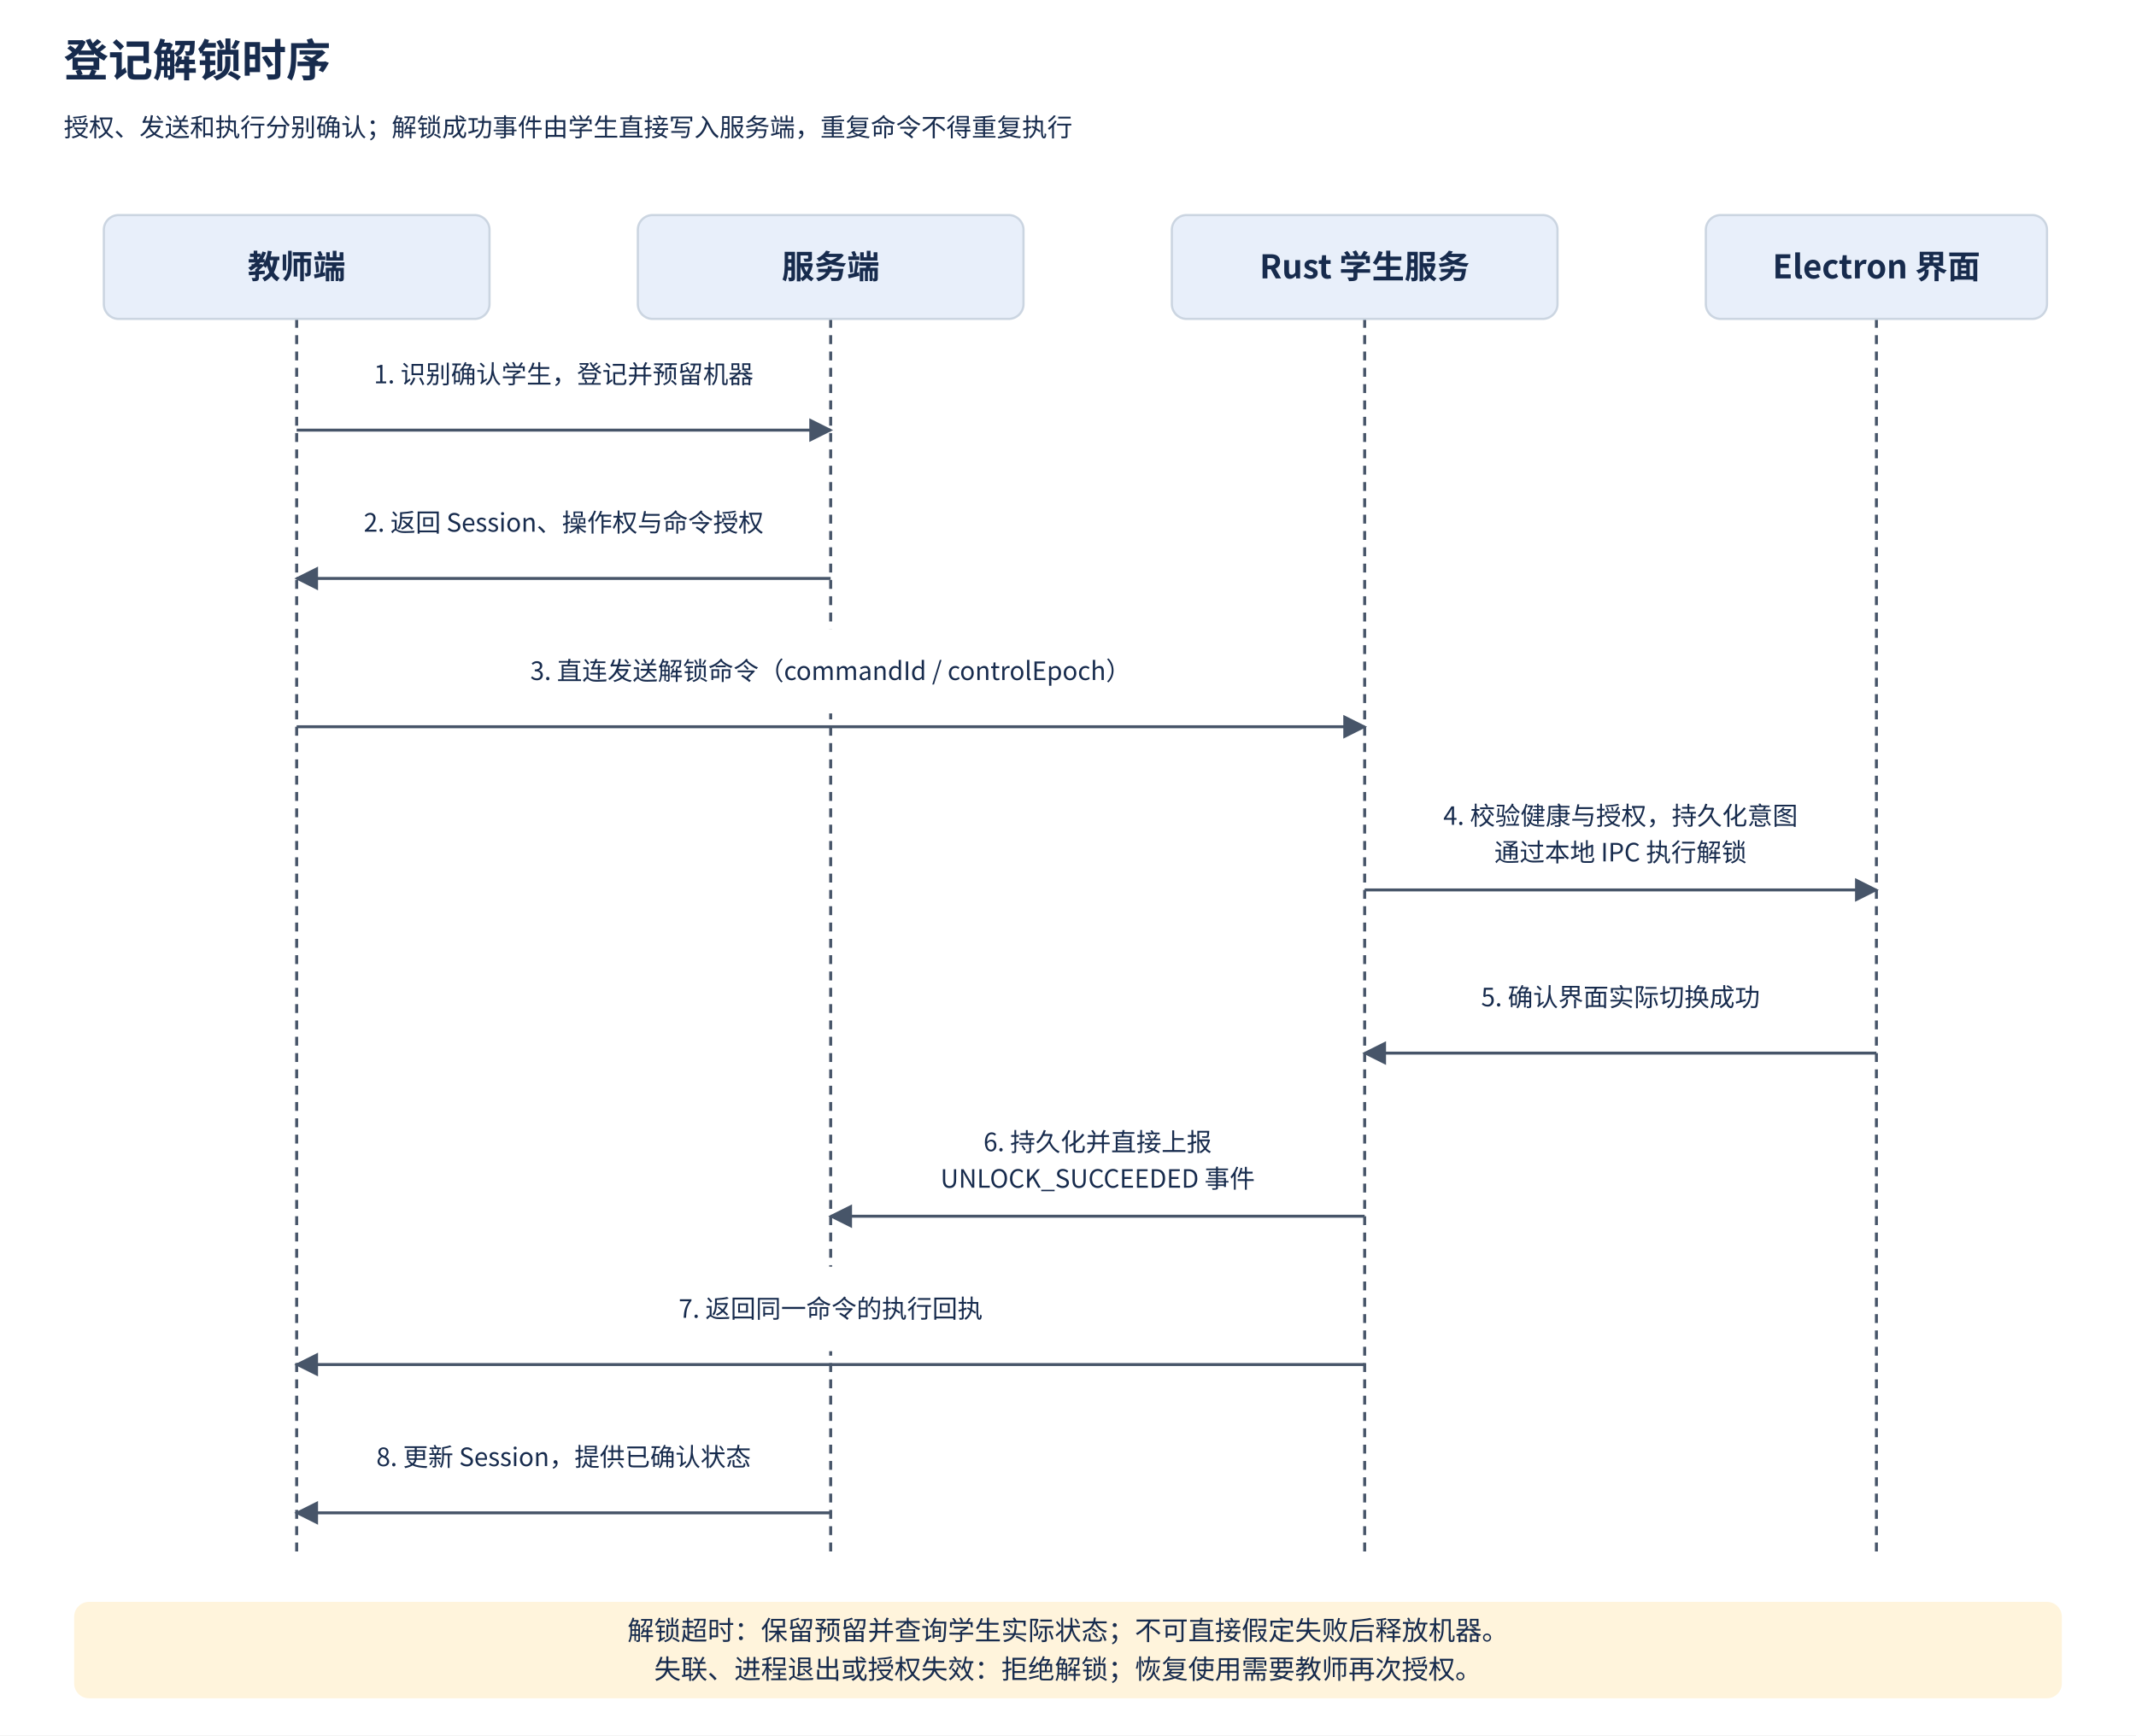
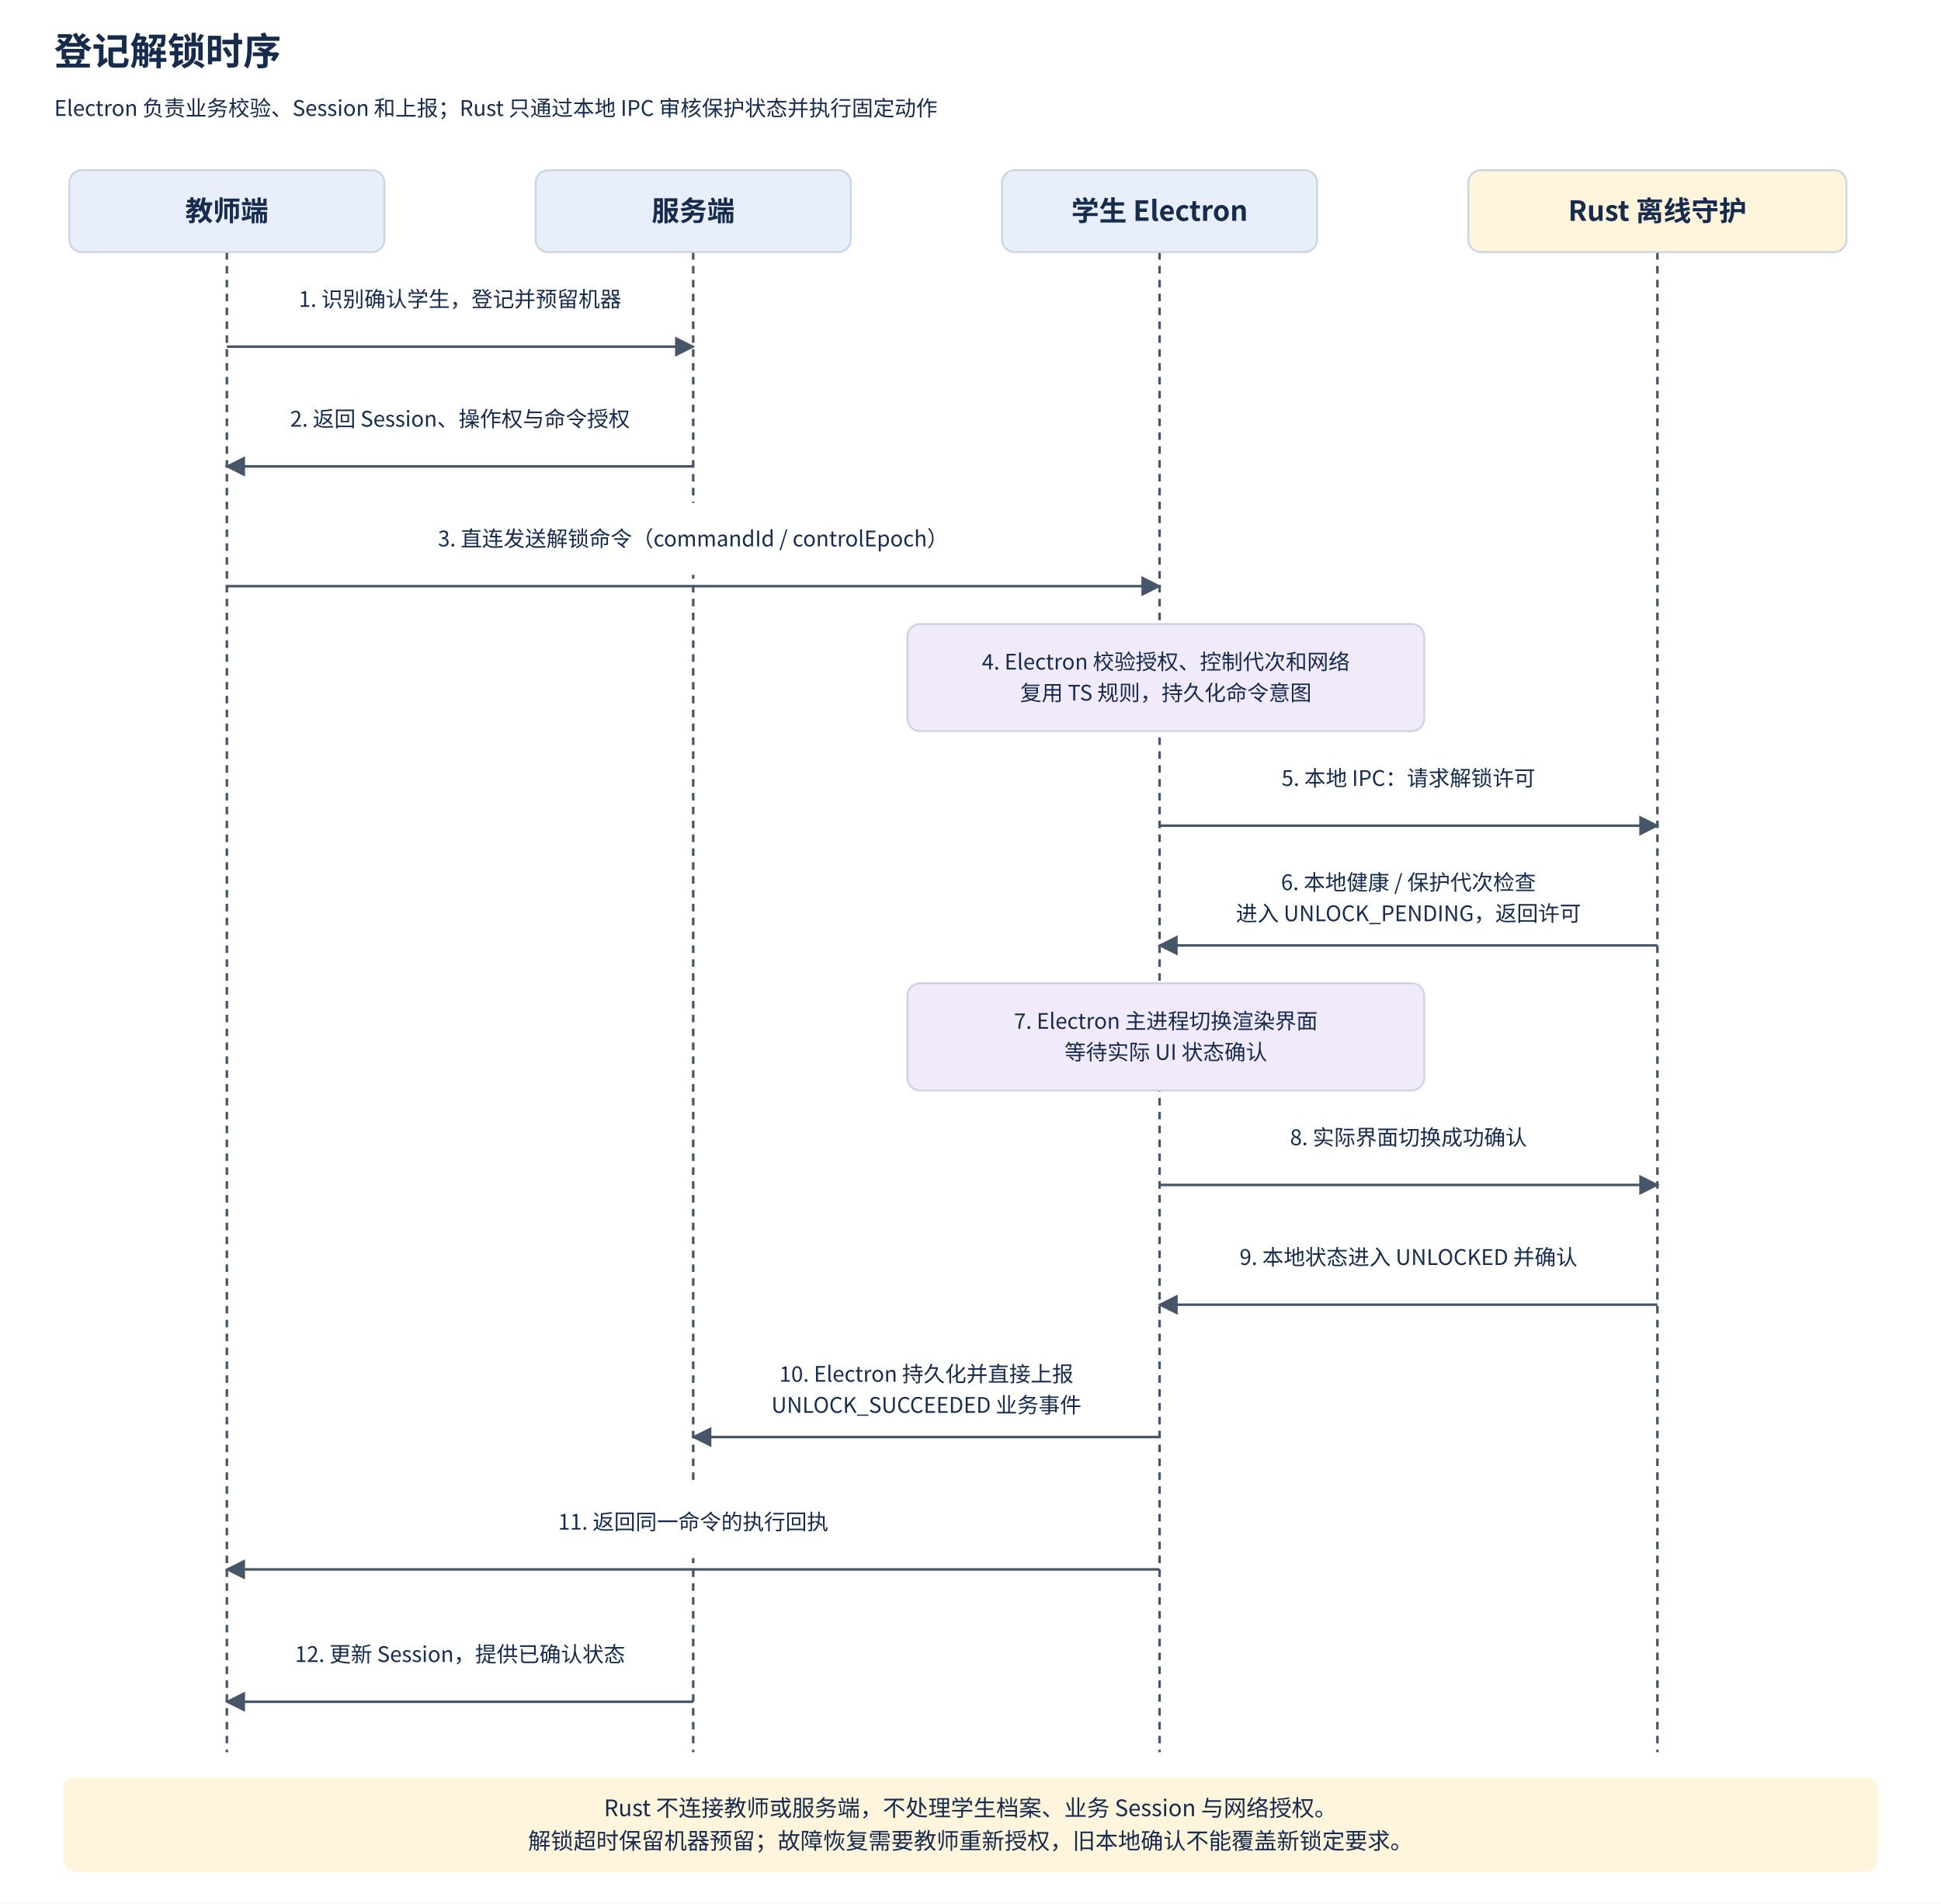
- <svg xmlns="http://www.w3.org/2000/svg" width="1440" height="1170" viewBox="0 0 1440 1170" role="img" aria-labelledby="title desc">
+ <svg xmlns="http://www.w3.org/2000/svg" width="1540" height="1510" viewBox="0 0 1540 1510" role="img" aria-labelledby="title desc">
  <defs>
    <marker id="arrow" viewBox="0 0 10 10" refX="9" refY="5" markerWidth="8" markerHeight="8" orient="auto-start-reverse">
      <path d="M 0 0 L 10 5 L 0 10 z" fill="#475569" />
    </marker>
  </defs>
-   <rect width="1440" height="1170" fill="#ffffff" />
-   <polyline points="200.0,215 200.0,1050" fill="none" stroke="#475569" stroke-width="2" stroke-linejoin="round" stroke-dasharray="6 5" />
-   <polyline points="560.0,215 560.0,1050" fill="none" stroke="#475569" stroke-width="2" stroke-linejoin="round" stroke-dasharray="6 5" />
-   <polyline points="920.0,215 920.0,1050" fill="none" stroke="#475569" stroke-width="2" stroke-linejoin="round" stroke-dasharray="6 5" />
-   <polyline points="1265.0,215 1265.0,1050" fill="none" stroke="#475569" stroke-width="2" stroke-linejoin="round" stroke-dasharray="6 5" />
-   <polyline points="200.0,290 560.0,290" fill="none" stroke="#475569" stroke-width="2" stroke-linejoin="round" marker-end="url(#arrow)" />
-   <polyline points="560.0,390 200.0,390" fill="none" stroke="#475569" stroke-width="2" stroke-linejoin="round" marker-end="url(#arrow)" />
-   <polyline points="200.0,490 920.0,490" fill="none" stroke="#475569" stroke-width="2" stroke-linejoin="round" marker-end="url(#arrow)" />
-   <polyline points="920.0,600 1265.0,600" fill="none" stroke="#475569" stroke-width="2" stroke-linejoin="round" marker-end="url(#arrow)" />
-   <polyline points="1265.0,710 920.0,710" fill="none" stroke="#475569" stroke-width="2" stroke-linejoin="round" marker-end="url(#arrow)" />
-   <polyline points="920.0,820 560.0,820" fill="none" stroke="#475569" stroke-width="2" stroke-linejoin="round" marker-end="url(#arrow)" />
-   <polyline points="920.0,920 200.0,920" fill="none" stroke="#475569" stroke-width="2" stroke-linejoin="round" marker-end="url(#arrow)" />
-   <polyline points="560.0,1020 200.0,1020" fill="none" stroke="#475569" stroke-width="2" stroke-linejoin="round" marker-end="url(#arrow)" />
+   <rect width="1540" height="1510" fill="#ffffff" />
+   <polyline points="180.0,200 180.0,1390" fill="none" stroke="#475569" stroke-width="2" stroke-linejoin="round" stroke-dasharray="6 5" />
+   <polyline points="550.0,200 550.0,1390" fill="none" stroke="#475569" stroke-width="2" stroke-linejoin="round" stroke-dasharray="6 5" />
+   <polyline points="920.0,200 920.0,1390" fill="none" stroke="#475569" stroke-width="2" stroke-linejoin="round" stroke-dasharray="6 5" />
+   <polyline points="1315.0,200 1315.0,1390" fill="none" stroke="#475569" stroke-width="2" stroke-linejoin="round" stroke-dasharray="6 5" />
+   <polyline points="180.0,275 550.0,275" fill="none" stroke="#475569" stroke-width="2" stroke-linejoin="round" marker-end="url(#arrow)" />
+   <polyline points="550.0,370 180.0,370" fill="none" stroke="#475569" stroke-width="2" stroke-linejoin="round" marker-end="url(#arrow)" />
+   <polyline points="180.0,465 920.0,465" fill="none" stroke="#475569" stroke-width="2" stroke-linejoin="round" marker-end="url(#arrow)" />
+   <polyline points="920.0,655 1315.0,655" fill="none" stroke="#475569" stroke-width="2" stroke-linejoin="round" marker-end="url(#arrow)" />
+   <polyline points="1315.0,750 920.0,750" fill="none" stroke="#475569" stroke-width="2" stroke-linejoin="round" marker-end="url(#arrow)" />
+   <polyline points="920.0,940 1315.0,940" fill="none" stroke="#475569" stroke-width="2" stroke-linejoin="round" marker-end="url(#arrow)" />
+   <polyline points="1315.0,1035 920.0,1035" fill="none" stroke="#475569" stroke-width="2" stroke-linejoin="round" marker-end="url(#arrow)" />
+   <polyline points="920.0,1140 550.0,1140" fill="none" stroke="#475569" stroke-width="2" stroke-linejoin="round" marker-end="url(#arrow)" />
+   <polyline points="920.0,1245 180.0,1245" fill="none" stroke="#475569" stroke-width="2" stroke-linejoin="round" marker-end="url(#arrow)" />
+   <polyline points="550.0,1350 180.0,1350" fill="none" stroke="#475569" stroke-width="2" stroke-linejoin="round" marker-end="url(#arrow)" />
  <text x="43" y="51.5" text-anchor="start" font-family="Microsoft YaHei, Noto Sans CJK SC, sans-serif" font-size="30" font-weight="600" fill="#172b4d">登记解锁时序</text>
-   <text x="43" y="91.95" text-anchor="start" font-family="Microsoft YaHei, Noto Sans CJK SC, sans-serif" font-size="17" font-weight="400" fill="#172b4d">授权、发送和执行分别确认；解锁成功事件由学生直接写入服务端，重复命令不得重复执行</text>
-   <rect x="70" y="145" width="260" height="70" rx="10" fill="#e8effa" stroke="#cbd5e1" stroke-width="1.5" />
-   <text x="200.0" y="187.7" text-anchor="middle" font-family="Microsoft YaHei, Noto Sans CJK SC, sans-serif" font-size="22" font-weight="600" fill="#172b4d">教师端</text>
-   <rect x="430" y="145" width="260" height="70" rx="10" fill="#e8effa" stroke="#cbd5e1" stroke-width="1.5" />
-   <text x="560.0" y="187.7" text-anchor="middle" font-family="Microsoft YaHei, Noto Sans CJK SC, sans-serif" font-size="22" font-weight="600" fill="#172b4d">服务端</text>
-   <rect x="790" y="145" width="260" height="70" rx="10" fill="#e8effa" stroke="#cbd5e1" stroke-width="1.5" />
-   <text x="920.0" y="187.7" text-anchor="middle" font-family="Microsoft YaHei, Noto Sans CJK SC, sans-serif" font-size="22" font-weight="600" fill="#172b4d">Rust 学生服务</text>
-   <rect x="1150" y="145" width="230" height="70" rx="10" fill="#e8effa" stroke="#cbd5e1" stroke-width="1.5" />
-   <text x="1265.0" y="187.7" text-anchor="middle" font-family="Microsoft YaHei, Noto Sans CJK SC, sans-serif" font-size="22" font-weight="600" fill="#172b4d">Electron 界面</text>
-   <rect x="208.0" y="224" width="344.0" height="57" rx="10" fill="#ffffff" stroke="none" stroke-width="1.5" />
-   <text x="380.0" y="258.45" text-anchor="middle" font-family="Microsoft YaHei, Noto Sans CJK SC, sans-serif" font-size="17" font-weight="400" fill="#172b4d">1. 识别确认学生，登记并预留机器</text>
-   <rect x="208.0" y="324" width="344.0" height="57" rx="10" fill="#ffffff" stroke="none" stroke-width="1.5" />
-   <text x="380.0" y="358.45" text-anchor="middle" font-family="Microsoft YaHei, Noto Sans CJK SC, sans-serif" font-size="17" font-weight="400" fill="#172b4d">2. 返回 Session、操作权与命令授权</text>
-   <rect x="208.0" y="424" width="704.0" height="57" rx="10" fill="#ffffff" stroke="none" stroke-width="1.5" />
-   <text x="560.0" y="458.45" text-anchor="middle" font-family="Microsoft YaHei, Noto Sans CJK SC, sans-serif" font-size="17" font-weight="400" fill="#172b4d">3. 直连发送解锁命令（commandId / controlEpoch）</text>
-   <rect x="928.0" y="534" width="329.0" height="57" rx="10" fill="#ffffff" stroke="none" stroke-width="1.5" />
-   <text x="1092.5" y="556.125" text-anchor="middle" font-family="Microsoft YaHei, Noto Sans CJK SC, sans-serif" font-size="17" font-weight="400" fill="#172b4d">4. 校验健康与授权，持久化意图</text>
-   <text x="1092.5" y="580.775" text-anchor="middle" font-family="Microsoft YaHei, Noto Sans CJK SC, sans-serif" font-size="17" font-weight="400" fill="#172b4d">通过本地 IPC 执行解锁</text>
-   <rect x="928.0" y="644" width="329.0" height="57" rx="10" fill="#ffffff" stroke="none" stroke-width="1.5" />
-   <text x="1092.5" y="678.45" text-anchor="middle" font-family="Microsoft YaHei, Noto Sans CJK SC, sans-serif" font-size="17" font-weight="400" fill="#172b4d">5. 确认界面实际切换成功</text>
-   <rect x="568.0" y="754" width="344.0" height="57" rx="10" fill="#ffffff" stroke="none" stroke-width="1.5" />
-   <text x="740.0" y="776.125" text-anchor="middle" font-family="Microsoft YaHei, Noto Sans CJK SC, sans-serif" font-size="17" font-weight="400" fill="#172b4d">6. 持久化并直接上报</text>
-   <text x="740.0" y="800.775" text-anchor="middle" font-family="Microsoft YaHei, Noto Sans CJK SC, sans-serif" font-size="17" font-weight="400" fill="#172b4d">UNLOCK_SUCCEEDED 事件</text>
-   <rect x="208.0" y="854" width="704.0" height="57" rx="10" fill="#ffffff" stroke="none" stroke-width="1.5" />
-   <text x="560.0" y="888.45" text-anchor="middle" font-family="Microsoft YaHei, Noto Sans CJK SC, sans-serif" font-size="17" font-weight="400" fill="#172b4d">7. 返回同一命令的执行回执</text>
-   <rect x="208.0" y="954" width="344.0" height="57" rx="10" fill="#ffffff" stroke="none" stroke-width="1.5" />
-   <text x="380.0" y="988.45" text-anchor="middle" font-family="Microsoft YaHei, Noto Sans CJK SC, sans-serif" font-size="17" font-weight="400" fill="#172b4d">8. 更新 Session，提供已确认状态</text>
-   <rect x="50" y="1080" width="1340" height="65" rx="10" fill="#fff4dc" stroke="none" stroke-width="1.5" />
-   <text x="720.0" y="1105.75" text-anchor="middle" font-family="Microsoft YaHei, Noto Sans CJK SC, sans-serif" font-size="18" font-weight="400" fill="#172b4d">解锁超时：保留预留并查询学生实际状态；不可直接假定失败后释放机器。</text>
-   <text x="720.0" y="1131.85" text-anchor="middle" font-family="Microsoft YaHei, Noto Sans CJK SC, sans-serif" font-size="18" font-weight="400" fill="#172b4d">失联、进程退出或授权失效：拒绝解锁；恢复使用需要教师再次授权。</text>
+   <text x="43" y="91.95" text-anchor="start" font-family="Microsoft YaHei, Noto Sans CJK SC, sans-serif" font-size="17" font-weight="400" fill="#172b4d">Electron 负责业务校验、Session 和上报；Rust 只通过本地 IPC 审核保护状态并执行固定动作</text>
+   <rect x="55" y="135" width="250" height="65" rx="10" fill="#e8effa" stroke="#cbd5e1" stroke-width="1.5" />
+   <text x="180.0" y="175.2" text-anchor="middle" font-family="Microsoft YaHei, Noto Sans CJK SC, sans-serif" font-size="22" font-weight="600" fill="#172b4d">教师端</text>
+   <rect x="425" y="135" width="250" height="65" rx="10" fill="#e8effa" stroke="#cbd5e1" stroke-width="1.5" />
+   <text x="550.0" y="175.2" text-anchor="middle" font-family="Microsoft YaHei, Noto Sans CJK SC, sans-serif" font-size="22" font-weight="600" fill="#172b4d">服务端</text>
+   <rect x="795" y="135" width="250" height="65" rx="10" fill="#e8effa" stroke="#cbd5e1" stroke-width="1.5" />
+   <text x="920.0" y="175.2" text-anchor="middle" font-family="Microsoft YaHei, Noto Sans CJK SC, sans-serif" font-size="22" font-weight="600" fill="#172b4d">学生 Electron</text>
+   <rect x="1165" y="135" width="300" height="65" rx="10" fill="#fff4dc" stroke="#cbd5e1" stroke-width="1.5" />
+   <text x="1315.0" y="175.2" text-anchor="middle" font-family="Microsoft YaHei, Noto Sans CJK SC, sans-serif" font-size="22" font-weight="600" fill="#172b4d">Rust 离线守护</text>
+   <rect x="188.0" y="209" width="354.0" height="57" rx="10" fill="#ffffff" stroke="none" stroke-width="1.5" />
+   <text x="365.0" y="243.45" text-anchor="middle" font-family="Microsoft YaHei, Noto Sans CJK SC, sans-serif" font-size="17" font-weight="400" fill="#172b4d">1. 识别确认学生，登记并预留机器</text>
+   <rect x="188.0" y="304" width="354.0" height="57" rx="10" fill="#ffffff" stroke="none" stroke-width="1.5" />
+   <text x="365.0" y="338.45" text-anchor="middle" font-family="Microsoft YaHei, Noto Sans CJK SC, sans-serif" font-size="17" font-weight="400" fill="#172b4d">2. 返回 Session、操作权与命令授权</text>
+   <rect x="188.0" y="399" width="724.0" height="57" rx="10" fill="#ffffff" stroke="none" stroke-width="1.5" />
+   <text x="550.0" y="433.45" text-anchor="middle" font-family="Microsoft YaHei, Noto Sans CJK SC, sans-serif" font-size="17" font-weight="400" fill="#172b4d">3. 直连发送解锁命令（commandId / controlEpoch）</text>
+   <rect x="928.0" y="589" width="379.0" height="57" rx="10" fill="#ffffff" stroke="none" stroke-width="1.5" />
+   <text x="1117.5" y="623.45" text-anchor="middle" font-family="Microsoft YaHei, Noto Sans CJK SC, sans-serif" font-size="17" font-weight="400" fill="#172b4d">5. 本地 IPC：请求解锁许可</text>
+   <rect x="928.0" y="684" width="379.0" height="57" rx="10" fill="#ffffff" stroke="none" stroke-width="1.5" />
+   <text x="1117.5" y="706.125" text-anchor="middle" font-family="Microsoft YaHei, Noto Sans CJK SC, sans-serif" font-size="17" font-weight="400" fill="#172b4d">6. 本地健康 / 保护代次检查</text>
+   <text x="1117.5" y="730.775" text-anchor="middle" font-family="Microsoft YaHei, Noto Sans CJK SC, sans-serif" font-size="17" font-weight="400" fill="#172b4d">进入 UNLOCK_PENDING，返回许可</text>
+   <rect x="928.0" y="874" width="379.0" height="57" rx="10" fill="#ffffff" stroke="none" stroke-width="1.5" />
+   <text x="1117.5" y="908.45" text-anchor="middle" font-family="Microsoft YaHei, Noto Sans CJK SC, sans-serif" font-size="17" font-weight="400" fill="#172b4d">8. 实际界面切换成功确认</text>
+   <rect x="928.0" y="969" width="379.0" height="57" rx="10" fill="#ffffff" stroke="none" stroke-width="1.5" />
+   <text x="1117.5" y="1003.45" text-anchor="middle" font-family="Microsoft YaHei, Noto Sans CJK SC, sans-serif" font-size="17" font-weight="400" fill="#172b4d">9. 本地状态进入 UNLOCKED 并确认</text>
+   <rect x="558.0" y="1074" width="354.0" height="57" rx="10" fill="#ffffff" stroke="none" stroke-width="1.5" />
+   <text x="735.0" y="1096.125" text-anchor="middle" font-family="Microsoft YaHei, Noto Sans CJK SC, sans-serif" font-size="17" font-weight="400" fill="#172b4d">10. Electron 持久化并直接上报</text>
+   <text x="735.0" y="1120.775" text-anchor="middle" font-family="Microsoft YaHei, Noto Sans CJK SC, sans-serif" font-size="17" font-weight="400" fill="#172b4d">UNLOCK_SUCCEEDED 业务事件</text>
+   <rect x="188.0" y="1179" width="724.0" height="57" rx="10" fill="#ffffff" stroke="none" stroke-width="1.5" />
+   <text x="550.0" y="1213.45" text-anchor="middle" font-family="Microsoft YaHei, Noto Sans CJK SC, sans-serif" font-size="17" font-weight="400" fill="#172b4d">11. 返回同一命令的执行回执</text>
+   <rect x="188.0" y="1284" width="354.0" height="57" rx="10" fill="#ffffff" stroke="none" stroke-width="1.5" />
+   <text x="365.0" y="1318.45" text-anchor="middle" font-family="Microsoft YaHei, Noto Sans CJK SC, sans-serif" font-size="17" font-weight="400" fill="#172b4d">12. 更新 Session，提供已确认状态</text>
+   <rect x="720" y="495" width="410" height="85" rx="10" fill="#f0eafa" stroke="#cbd5e1" stroke-width="1.5" />
+   <text x="925.0" y="531.125" text-anchor="middle" font-family="Microsoft YaHei, Noto Sans CJK SC, sans-serif" font-size="17" font-weight="400" fill="#172b4d">4. Electron 校验授权、控制代次和网络</text>
+   <text x="925.0" y="555.775" text-anchor="middle" font-family="Microsoft YaHei, Noto Sans CJK SC, sans-serif" font-size="17" font-weight="400" fill="#172b4d">复用 TS 规则，持久化命令意图</text>
+   <rect x="720" y="780" width="410" height="85" rx="10" fill="#f0eafa" stroke="#cbd5e1" stroke-width="1.5" />
+   <text x="925.0" y="816.125" text-anchor="middle" font-family="Microsoft YaHei, Noto Sans CJK SC, sans-serif" font-size="17" font-weight="400" fill="#172b4d">7. Electron 主进程切换渲染界面</text>
+   <text x="925.0" y="840.775" text-anchor="middle" font-family="Microsoft YaHei, Noto Sans CJK SC, sans-serif" font-size="17" font-weight="400" fill="#172b4d">等待实际 UI 状态确认</text>
+   <rect x="50" y="1410" width="1440" height="75" rx="10" fill="#fff4dc" stroke="none" stroke-width="1.5" />
+   <text x="770.0" y="1440.75" text-anchor="middle" font-family="Microsoft YaHei, Noto Sans CJK SC, sans-serif" font-size="18" font-weight="400" fill="#172b4d">Rust 不连接教师或服务端，不处理学生档案、业务 Session 与网络授权。</text>
+   <text x="770.0" y="1466.85" text-anchor="middle" font-family="Microsoft YaHei, Noto Sans CJK SC, sans-serif" font-size="18" font-weight="400" fill="#172b4d">解锁超时保留机器预留；故障恢复需要教师重新授权，旧本地确认不能覆盖新锁定要求。</text>
</svg>
